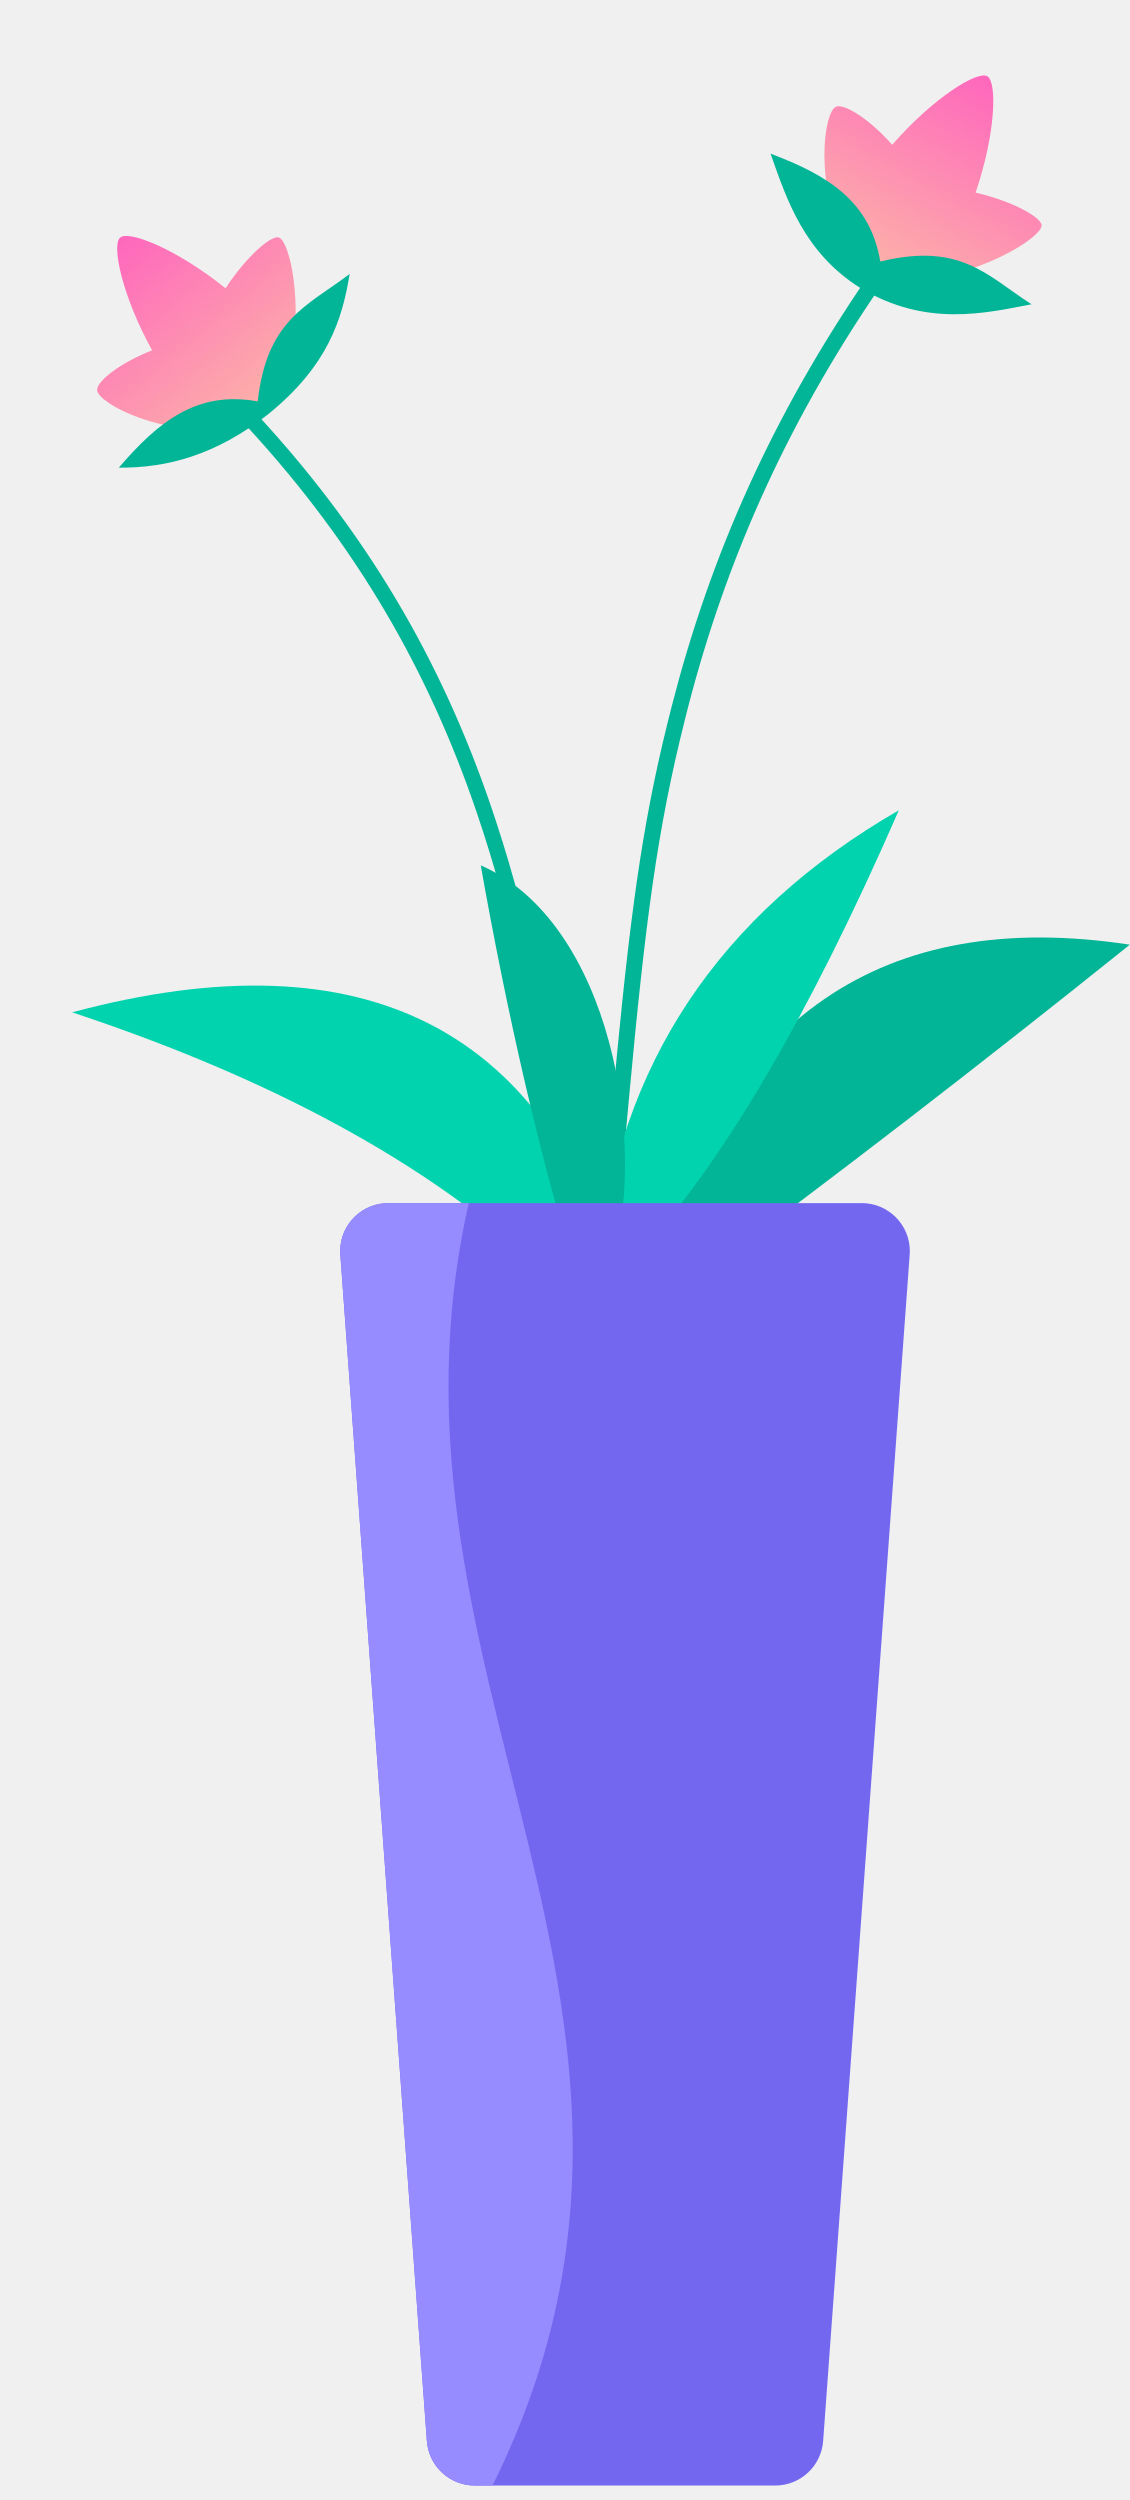
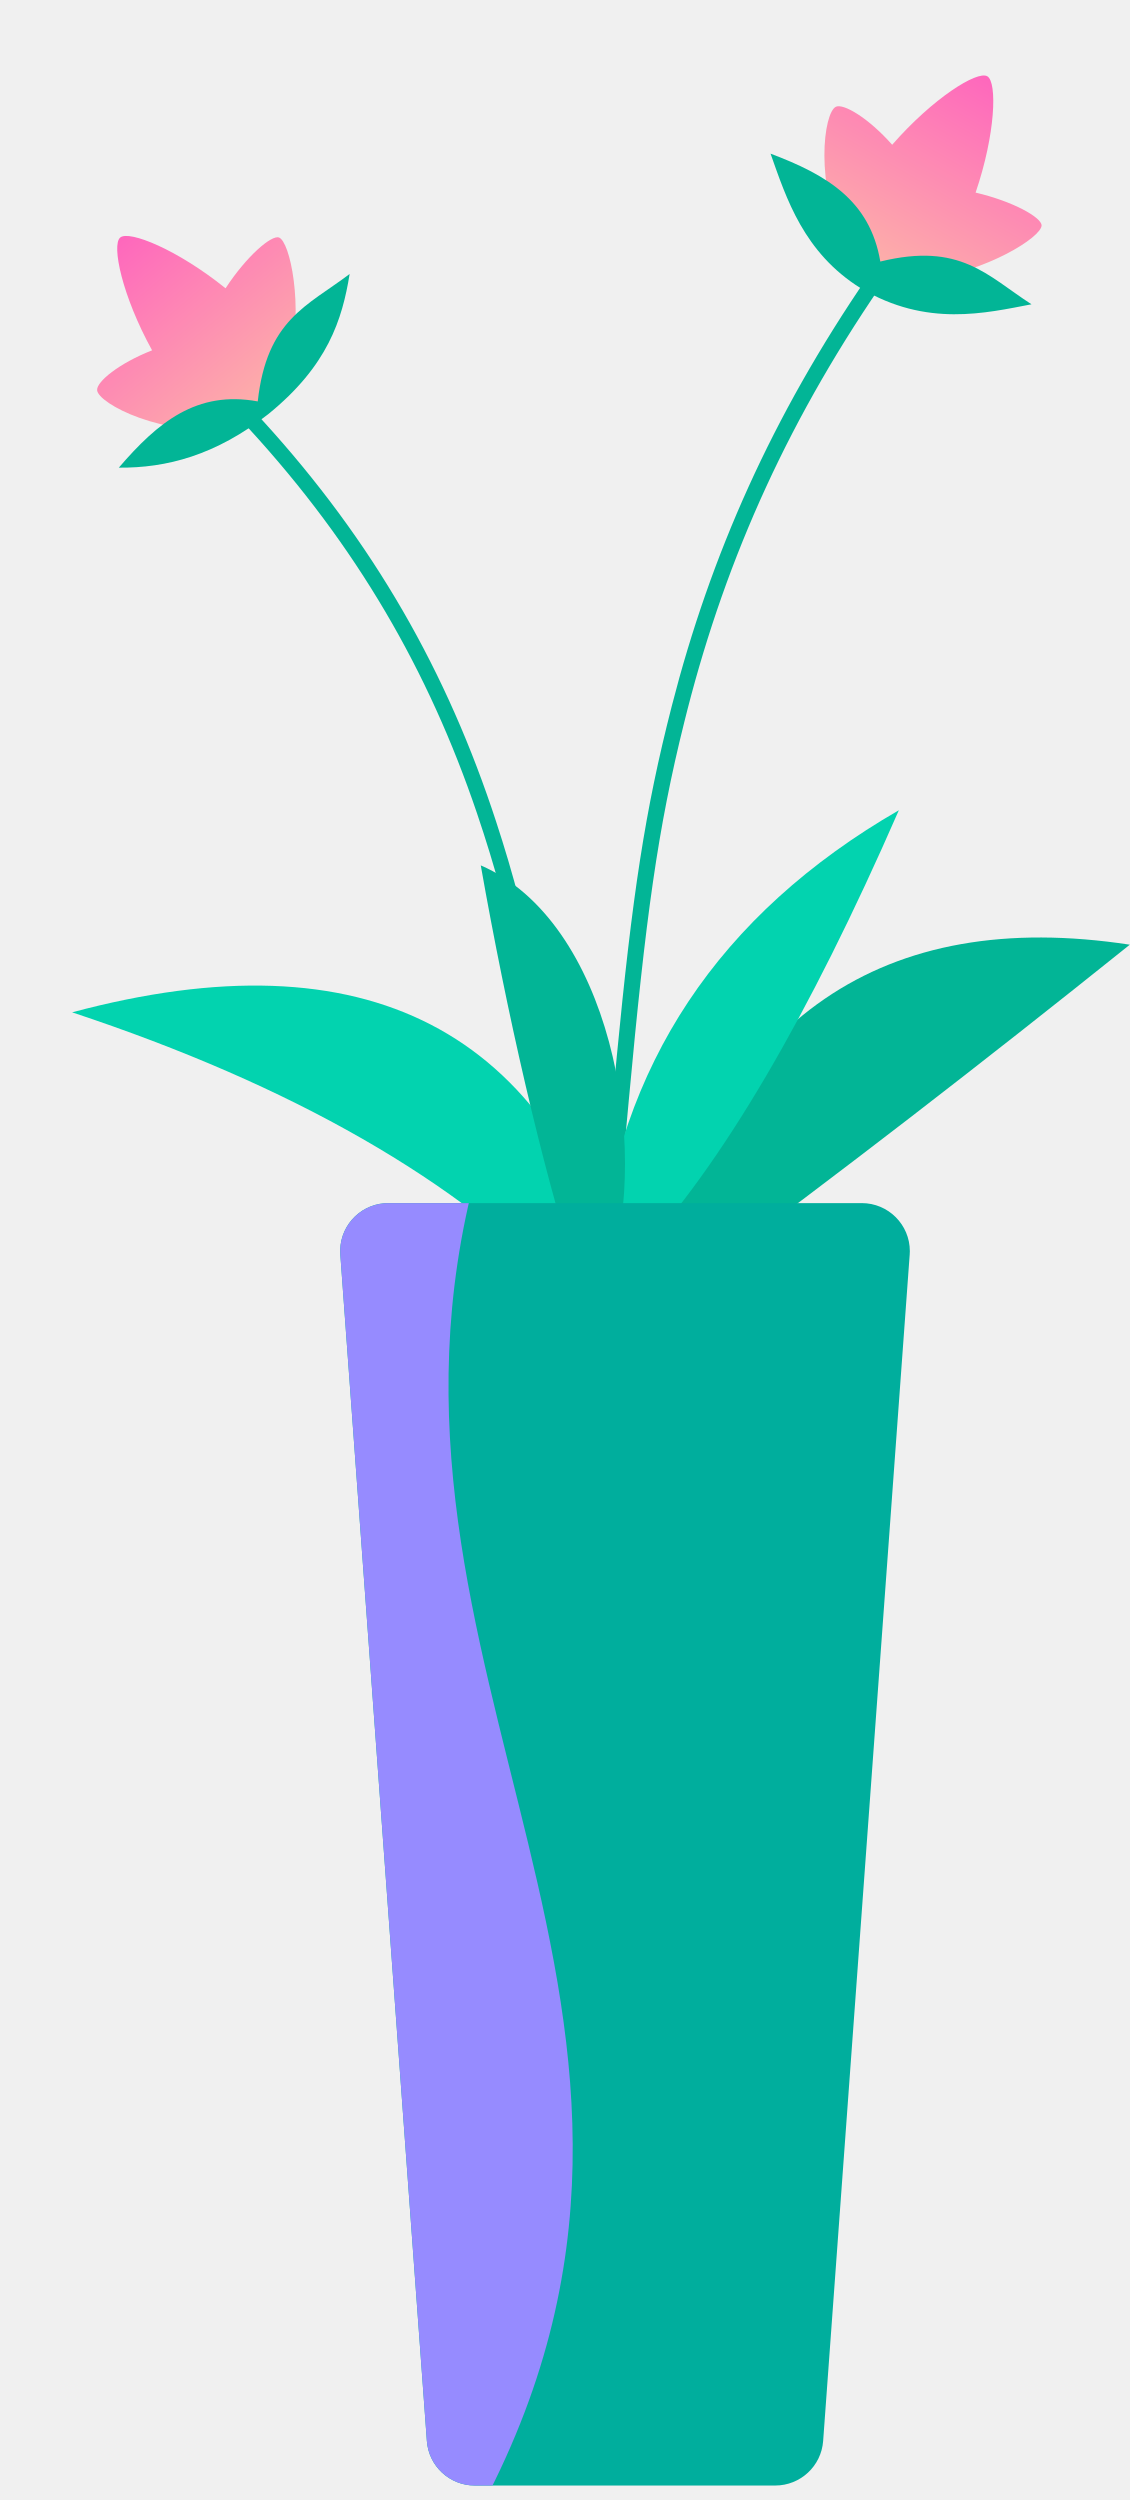
<svg xmlns="http://www.w3.org/2000/svg" xmlns:xlink="http://www.w3.org/1999/xlink" width="47px" height="104px" viewBox="0 0 47 104" version="1.1">
  <defs>
    <linearGradient x1="68.669%" y1="-6.664%" x2="68.669%" y2="100%" id="linearGradient-1">
      <stop stop-color="#FE62BE" offset="0%" />
      <stop stop-color="#FDB3A8" offset="100%" />
    </linearGradient>
    <path d="M2.151,0.049 L21.849,0.049 C22.953,0.049 23.849,0.944 23.849,2.049 C23.849,2.097 23.847,2.146 23.843,2.194 L20.243,51.544 C20.167,52.589 19.297,53.398 18.249,53.398 L5.751,53.398 C4.703,53.398 3.833,52.589 3.757,51.544 L0.157,2.194 C0.076,1.093 0.904,0.135 2.006,0.054 C2.054,0.051 2.103,0.049 2.151,0.049 Z" id="path-2" />
  </defs>
  <g id="📝-Pages-New" stroke="none" stroke-width="1" fill="none" fill-rule="evenodd">
    <g id="Pricing" transform="translate(-826, -409)">
      <g id="Pricing-Card" transform="translate(383, 375)">
        <g id="Standard" transform="translate(320, 0)">
          <g id="Pot1" transform="translate(123, 34)">
            <path d="M36.45,11 L37,11.375 C32.879,17.265 30.238,23.129 28.596,29.526 L28.466,30.041 C27.359,34.475 26.86,38.163 26.162,45.725 L25.879,48.805 C25.817,49.475 25.758,50.08 25.7,50.657 L25.665,51 L25,50.934 L25.105,49.885 L25.655,43.977 C26.305,37.223 26.828,33.729 27.948,29.364 C29.56,23.082 32.127,17.306 36.086,11.525 L36.45,11 Z" id="Path" fill="#02B596" />
            <g id="Group-81" transform="translate(38.5815, 8.086107) rotate(30) translate(-38.5815, -8.086107) translate(32.0815, 2.586107)">
              <path d="M6.199,5.04870979e-29 C6.684,5.04870979e-29 7.702,1.917 8.198,4.434 C9.743,3.967 11.095,3.96 11.258,4.244 C11.5,4.665 10.243,7.054 8.161,8.639 C7.438,9.694 5.706,9.836 4.683,9.066 L4.677,9.075 C2.223,7.537 1.05,4.696 1.382,4.244 C1.588,3.964 2.78,3.972 4.198,4.446 C4.694,1.924 5.713,5.04870979e-29 6.199,5.04870979e-29 Z" id="Combined-Shape" fill="url(#linearGradient-1)" />
              <path d="M-8.87218227e-14,7.296 C2.46,6.891 4.553,6.912 6.199,8.9 C8.678,6.53 10.325,7.185 12.535,7.296 C11.077,8.553 9.238,10.317 6.05,10.269 C3.249,10.173 1.5,8.576 -8.87218227e-14,7.296 Z" id="Path-148" fill="#02B596" />
            </g>
            <g id="Group-81" transform="translate(8.4462, 13.51773) rotate(-40) translate(-8.4462, -13.51773) translate(1.9462, 8.517734)">
              <path d="M6.199,0 C6.684,0 7.702,1.917 8.198,4.434 C9.743,3.967 11.095,3.96 11.258,4.244 C11.5,4.665 10.243,7.054 8.161,8.639 C7.438,9.694 5.706,9.836 4.683,9.066 L4.677,9.075 C2.223,7.537 1.05,4.696 1.382,4.244 C1.588,3.964 2.78,3.972 4.198,4.446 C4.694,1.924 5.713,0 6.199,0 Z" id="Combined-Shape" fill="url(#linearGradient-1)" />
              <path d="M-8.87218227e-14,7.296 C2.46,6.891 4.553,6.912 6.199,8.9 C8.678,6.53 10.325,7.185 12.535,7.296 C11.077,8.553 9.388,9.636 6.199,9.587 C3.399,9.492 1.5,8.576 -8.87218227e-14,7.296 Z" id="Path-148" fill="#02B596" />
            </g>
            <path d="M10.469,17 C15.203,22.054 18.357,27.441 20.45,33.614 L20.634,34.166 C22.082,38.574 22.889,42.764 23.876,49.993 L24,50.913 L23.361,51 L23.176,49.639 C22.181,42.424 21.357,38.3 19.84,33.824 C17.83,27.897 14.832,22.712 10.365,17.841 L10,17.447 L10.469,17 Z" id="Path" fill="#02B596" />
            <path d="M26,54 C22.902,42.797 15.235,38.835 3,42.113 C12.16,45.151 19.076,49.113 23.748,54 L26,54 Z" id="Path-151" fill="#02D3AF" />
            <path d="M47,53 C43.923,42.302 37.256,37.735 27,39.299 C33.229,44.295 39.15,48.862 44.763,53 L47,53 Z" id="Path-151" fill="#02B596" transform="translate(37, 46) scale(-1, 1) translate(-37, -46) " />
            <path d="M38.933,51.306 C36.673,43.356 31.475,37.899 23.338,34.935 C28.539,42.768 33.193,48.224 37.298,51.303 L38.933,51.306 Z" id="Path-151" fill="#02D3AF" transform="translate(31.13513, 43.12031) scale(-1, 1) rotate(10) translate(-31.13513, -43.12031) " />
            <path d="M23.985,53 C22.53,48.467 21.084,42.137 20,36 C25.358,38.324 27.079,47.582 25.358,53 L23.985,53 Z" id="Path-114" fill="#02B596" />
            <g id="Group-82" transform="translate(14, 50)">
              <mask id="mask-3" fill="white">
                <use xlink:href="#path-2" />
              </mask>
-               <use id="Rectangle" fill="#7367F0" xlink:href="#path-2" />
+               <use id="Rectangle" fill="#00ae9d" xlink:href="#path-2" />
              <path d="M-3.243,-1.301 L5.838,-1.301 C0.21,19.518 17.151,33.831 5.838,54.651 L-3.243,54.651 L-3.243,-1.301 Z" id="Rectangle" fill="#968BFF" mask="url(#mask-3)" />
            </g>
          </g>
        </g>
      </g>
    </g>
  </g>
</svg>
